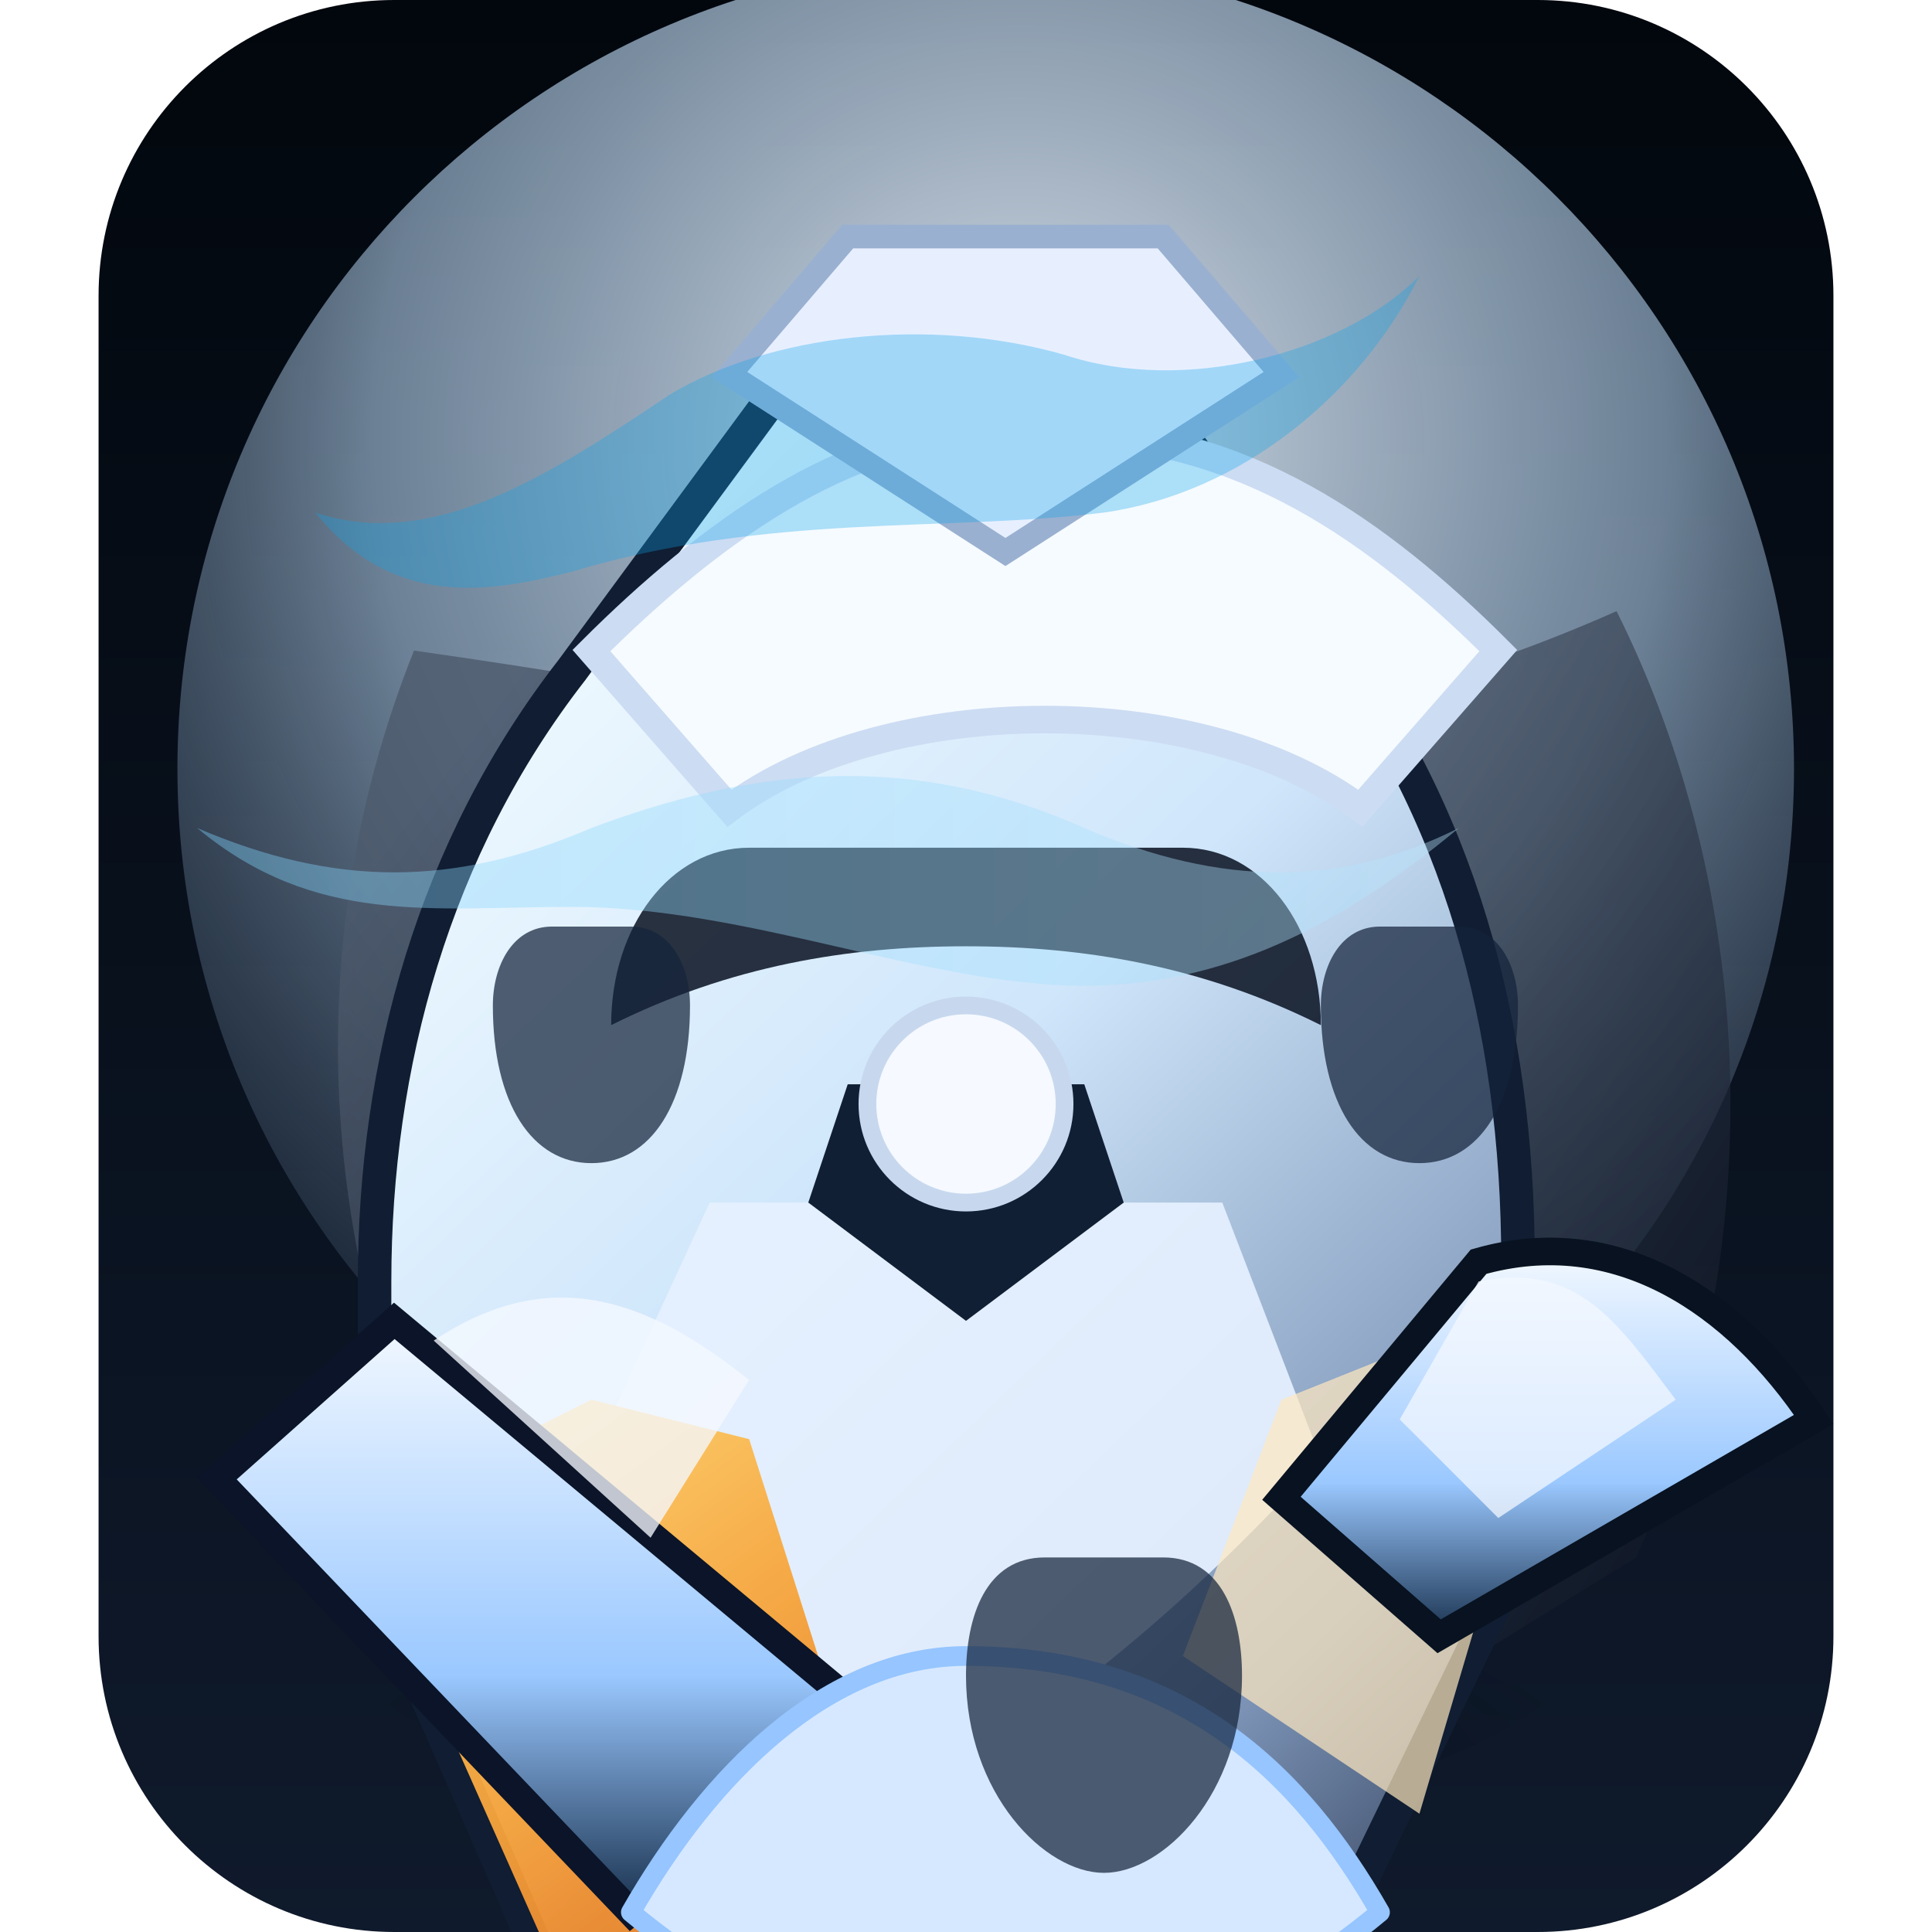
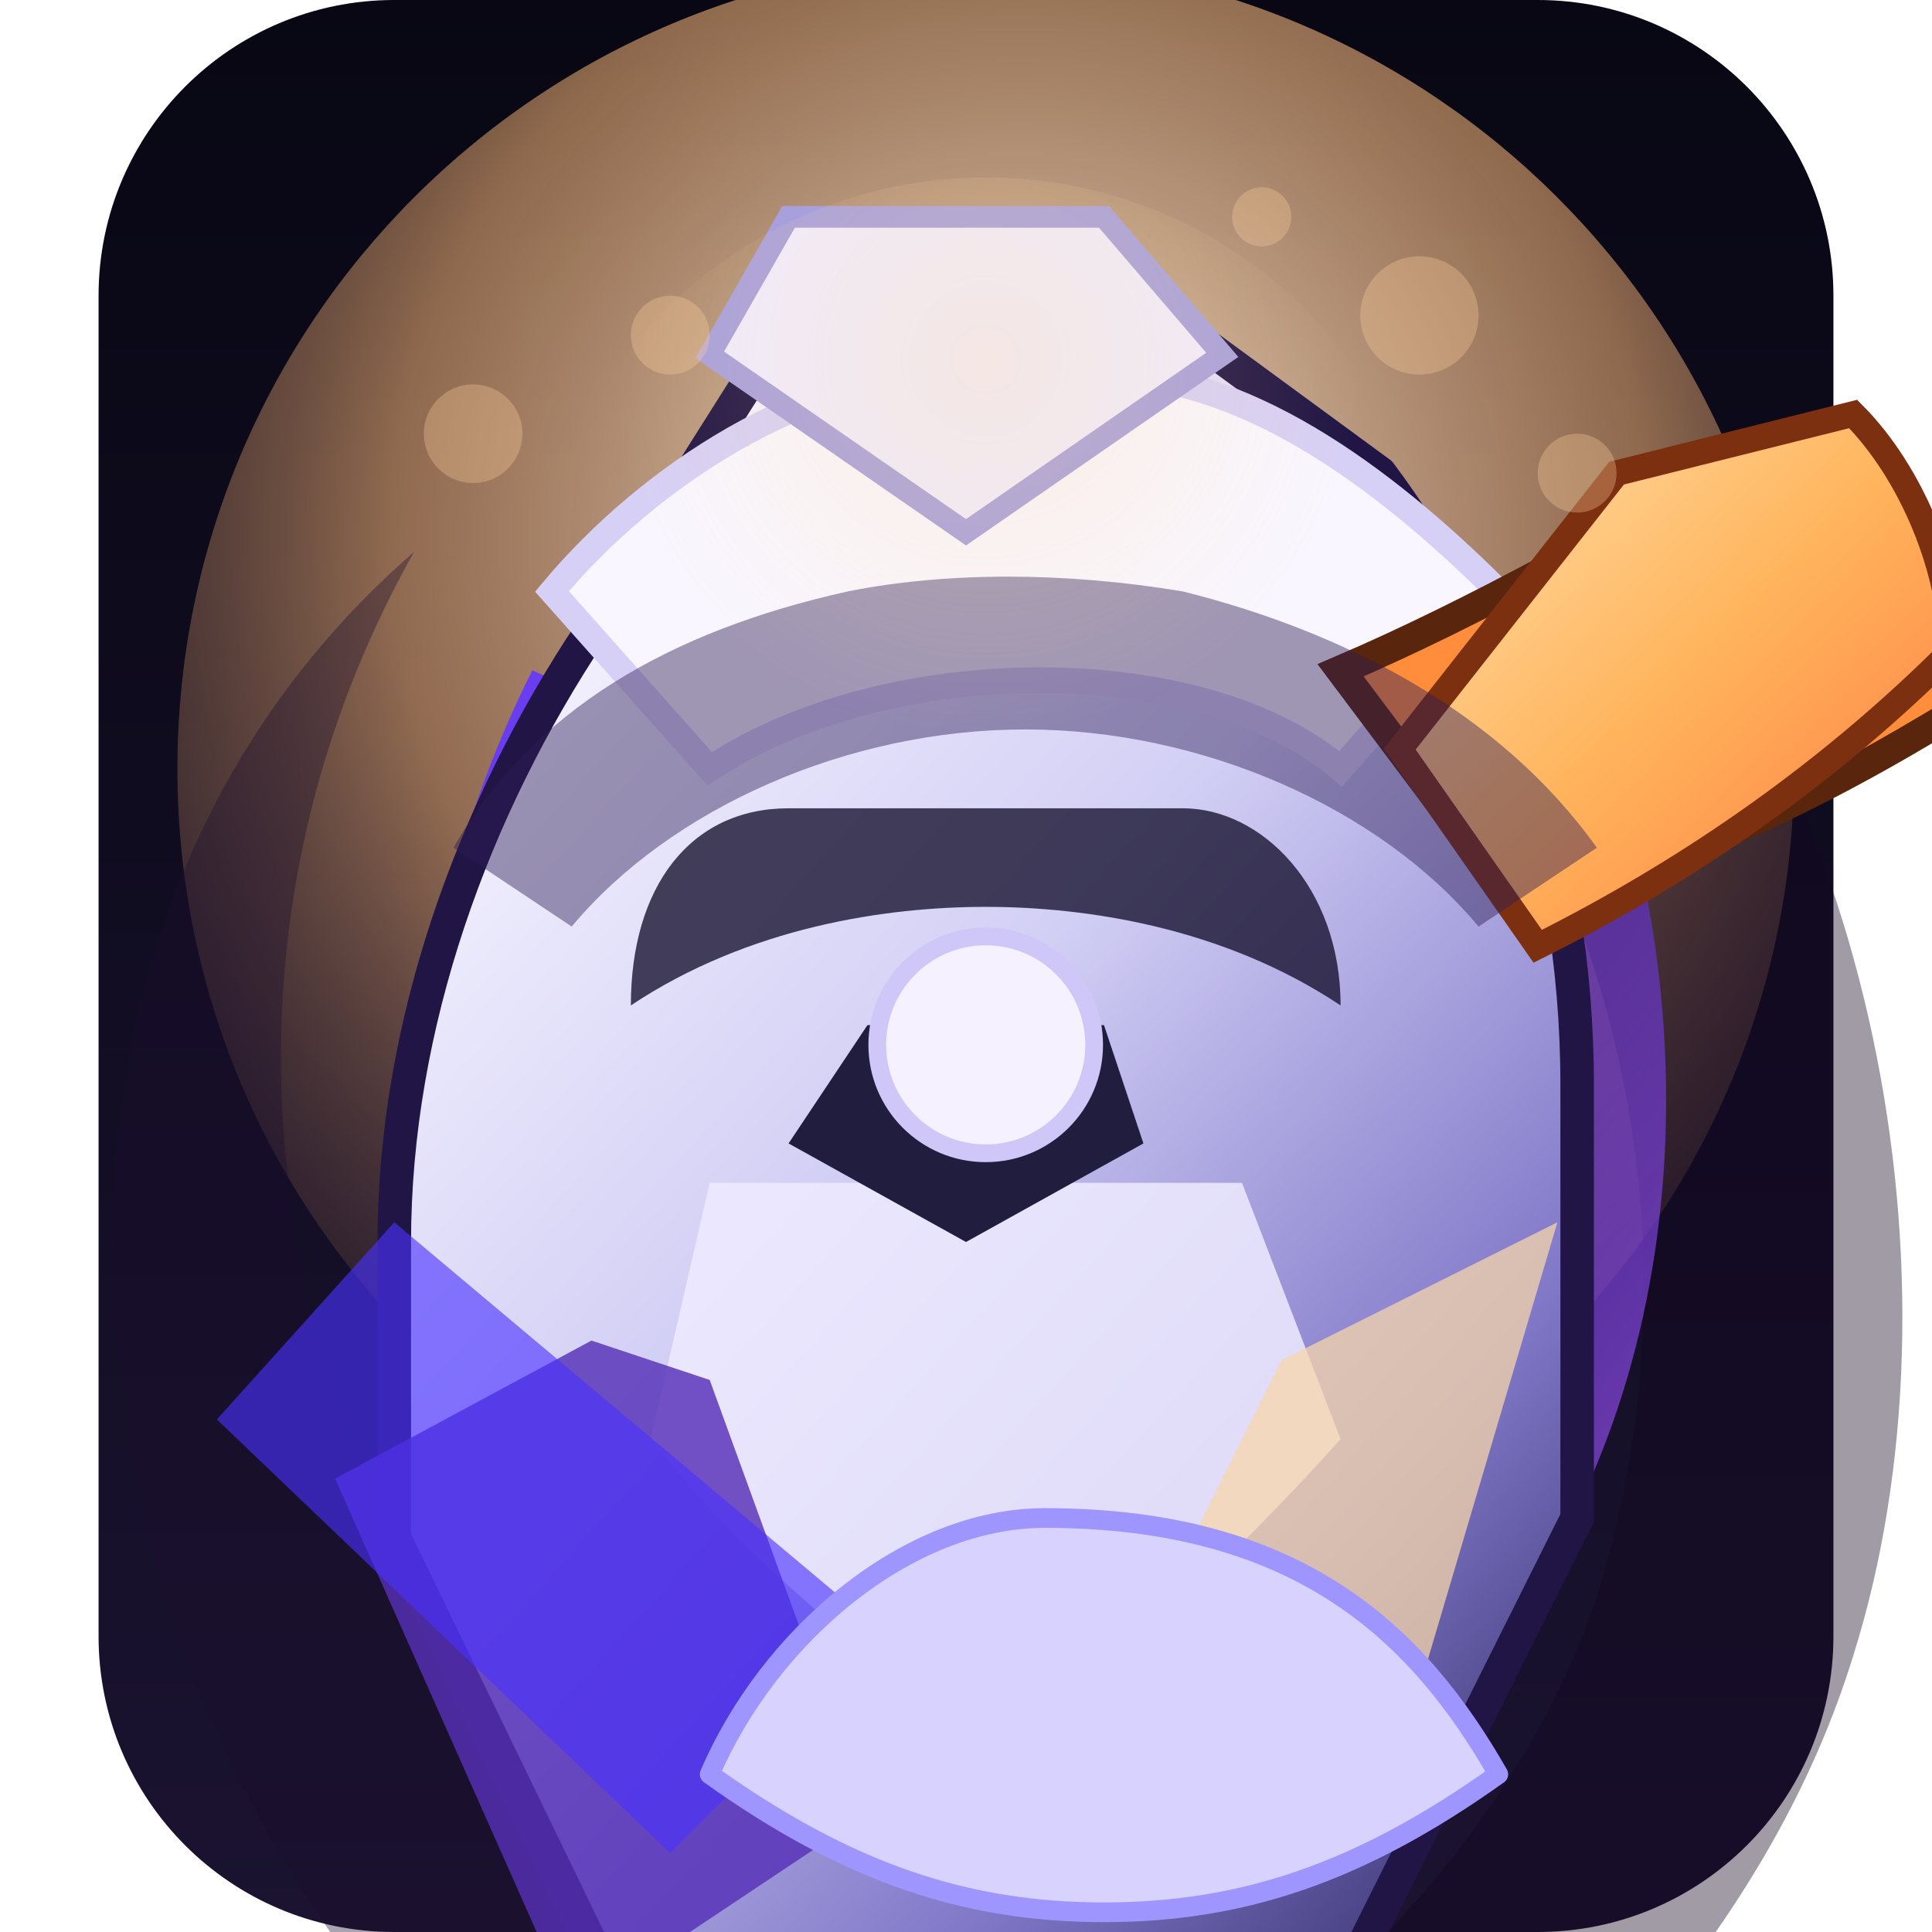
<svg xmlns="http://www.w3.org/2000/svg" viewBox="0 0 64 64" width="64" height="64" role="img" aria-labelledby="title desc">
  <defs>
-     <linearGradient id="marauder-sky" x1="0%" x2="0%" y1="0%" y2="100%">
-       <stop offset="0" stop-color="#02070d" />
-       <stop offset="1" stop-color="#0f1a2c" />
+     <linearGradient id="marauder-sky" x1="0%" y1="0%" x2="0%" y2="100%">
+       <stop offset="0" stop-color="#080713" />
+       <stop offset="1" stop-color="#1b1331" />
    </linearGradient>
-     <radialGradient id="marauder-aurora" cx="52%" cy="30%" r="86%">
-       <stop offset="0" stop-color="#f0f7ff" stop-opacity="0.9" />
-       <stop offset="0.46" stop-color="#c0e0ff" stop-opacity="0.55" />
-       <stop offset="1" stop-color="#16263f" stop-opacity="0" />
+     <radialGradient id="marauder-ember" cx="52%" cy="36%" r="80%">
+       <stop offset="0" stop-color="#ffeede" stop-opacity="0.92" />
+       <stop offset="0.48" stop-color="#ffbb7c" stop-opacity="0.54" />
+       <stop offset="1" stop-color="#200c24" stop-opacity="0" />
    </radialGradient>
-     <linearGradient id="marauder-fur" x1="12%" x2="88%" y1="12%" y2="92%">
-       <stop offset="0" stop-color="#4d5a6d" />
-       <stop offset="1" stop-color="#111827" />
+     <linearGradient id="marauder-armor" x1="24%" y1="8%" x2="80%" y2="92%">
+       <stop offset="0" stop-color="#f7f5ff" />
+       <stop offset="0.4" stop-color="#d2cff5" />
+       <stop offset="0.78" stop-color="#8178c8" />
+       <stop offset="1" stop-color="#413a7a" />
    </linearGradient>
-     <linearGradient id="marauder-armor" x1="24%" x2="76%" y1="8%" y2="100%">
-       <stop offset="0" stop-color="#f2fbff" />
-       <stop offset="0.4" stop-color="#cfe6fb" />
-       <stop offset="0.78" stop-color="#7b92b5" />
-       <stop offset="1" stop-color="#27344c" />
+     <linearGradient id="marauder-cloak" x1="18%" y1="16%" x2="90%" y2="92%">
+       <stop offset="0" stop-color="#6337ff" />
+       <stop offset="0.5" stop-color="#5c2dcb" />
+       <stop offset="1" stop-color="#a95dff" />
    </linearGradient>
-     <linearGradient id="marauder-wrap" x1="20%" x2="80%" y1="0%" y2="100%">
-       <stop offset="0" stop-color="#ffd770" />
-       <stop offset="0.5" stop-color="#f6a43c" />
-       <stop offset="1" stop-color="#dd6b21" />
+     <linearGradient id="marauder-hammer" x1="0%" y1="0%" x2="100%" y2="100%">
+       <stop offset="0" stop-color="#ffe3b3" />
+       <stop offset="0.5" stop-color="#ffb45c" />
+       <stop offset="1" stop-color="#ff7640" />
    </linearGradient>
-     <linearGradient id="marauder-axe" x1="0%" x2="0%" y1="0%" y2="100%">
-       <stop offset="0" stop-color="#f2f8ff" />
-       <stop offset="0.6" stop-color="#9ac8ff" />
-       <stop offset="1" stop-color="#18304d" />
-     </linearGradient>
-     <radialGradient id="marauder-shadow" cx="50%" cy="88%" r="50%">
-       <stop offset="0" stop-color="rgba(6,10,20,0.6)" />
-       <stop offset="1" stop-color="rgba(6,10,20,0)" />
+     <radialGradient id="marauder-halo" cx="50%" cy="20%" r="42%">
+       <stop offset="0" stop-color="rgba(255,216,148,0.8)" />
+       <stop offset="1" stop-color="rgba(255,216,148,0)" />
    </radialGradient>
-     <linearGradient id="marauder-ice" x1="0%" x2="100%" y1="0%" y2="0%">
-       <stop offset="0" stop-color="#7dd3fc" />
-       <stop offset="1" stop-color="#bae6fd" />
-     </linearGradient>
+     <radialGradient id="marauder-shadow" cx="50%" cy="88%" r="48%">
+       <stop offset="0" stop-color="rgba(18,10,28,0.56)" />
+       <stop offset="1" stop-color="rgba(18,10,28,0)" />
+     </radialGradient>
  </defs>
  <g transform="translate(3.265306, 0) scale(0.3265306)">
    <rect width="176" height="196" rx="30" fill="url(#marauder-sky)" />
-     <circle cx="90" cy="78" r="82" fill="url(#marauder-aurora)" />
-     <ellipse cx="88" cy="164" rx="64" ry="22" fill="url(#marauder-shadow)" />
-     <path d="M32 66c-12 30-10 64 6 94l28 16c-2-36 10-70 38-96-24-6-44-10-72-14Z" fill="url(#marauder-fur)" opacity="0.82" />
-     <path d="M154 62c14 28 16 64 2 96l-26 16c4-38-6-72-34-96 22-4 40-8 58-16Z" fill="url(#marauder-fur)" opacity="0.66" />
-     <path d="M76 30 48 68c-14 18-20 40-20 62v30l28 64h56l32-66v-30c0-24-6-46-20-64L100 30H76Z" fill="url(#marauder-armor)" stroke="#101d32" stroke-width="3.4" stroke-linejoin="round" />
-     <path d="M62 122h52l10 26c-18 20-34 30-36 30s-22-10-38-30l12-26Z" fill="#e6f1ff" opacity="0.92" />
-     <path d="M90 44c-14 0-28 10-40 22l14 16c16-12 48-12 64 0l14-16c-12-12-26-22-44-22Z" fill="#f6fbff" stroke="#ccdcf3" stroke-width="2.8" />
-     <path d="M76 24h32l12 14-28 18-28-18 12-14Z" fill="#e7efff" stroke="#9ab0d0" stroke-width="2.4" />
-     <path d="M66 146l14 44-30 18-24-54 24-12 16 4Z" fill="url(#marauder-wrap)" opacity="0.96" />
-     <path d="M120 142l30-12-16 54-24-16 10-26Z" fill="#ffe8bf" opacity="0.7" />
-     <path d="M30 134 12 150l42 44 24-20-48-40Z" fill="url(#marauder-axe)" stroke="#0b1428" stroke-width="2.8" />
-     <path d="M34 136c12-8 22-4 32 4l-10 16-22-20Z" fill="#f5f8ff" opacity="0.78" />
-     <path d="M140 128c14-4 26 4 34 16l-38 22-16-14 20-24Z" fill="url(#marauder-axe)" stroke="#081220" stroke-width="2.8" />
-     <path d="M140 130c10-2 14 4 20 12l-18 12-10-10 8-14Z" fill="#f4f8ff" opacity="0.74" />
-     <path d="M88 168c-14 0-26 12-34 26 12 10 24 14 38 14s26-4 38-14c-8-14-20-26-42-26Z" fill="#d6e8ff" stroke="#96c5ff" stroke-width="2" stroke-linejoin="round" />
-     <path d="M76 110h24l4 12-16 12-16-12 4-12Z" fill="#111f35" />
-     <circle cx="88" cy="112" r="10" fill="#f6f9ff" stroke="#c7d8ee" stroke-width="1.8" />
-     <path d="M66 86c-8 0-14 8-14 18 12-6 24-8 36-8s24 2 36 8c0-10-6-18-14-18H66Z" fill="#070f1f" opacity="0.85" />
-     <path d="M96 158c-6 0-8 6-8 12 0 12 8 20 14 20s14-8 14-20c0-6-2-12-8-12H96Z" fill="#14223a" opacity="0.72" />
-     <path d="M46 94c-4 0-6 4-6 8 0 10 4 16 10 16s10-6 10-16c0-4-2-8-6-8H46Z" fill="#14223a" opacity="0.72" />
-     <path d="M130 94c-4 0-6 4-6 8 0 10 4 16 10 16s10-6 10-16c0-4-2-8-6-8h-8Z" fill="#14223a" opacity="0.72" />
-     <path d="M22 52c12 4 24-4 36-12 10-6 26-8 40-4 12 4 28 0 36-8-6 12-18 22-32 24-16 2-34 0-54 6-8 2-18 4-26-6Z" fill="#0ea5e9" opacity="0.32" />
-     <path d="M10 84c14 6 26 6 40 0 16-6 32-8 50 0 14 6 26 6 38 0-12 10-24 16-38 16-16 0-34-8-52-8-14 0-26 2-38-8Z" fill="url(#marauder-ice)" opacity="0.4" />
+     <circle cx="90" cy="78" r="82" fill="url(#marauder-ember)" />
+     <ellipse cx="88" cy="164" rx="66" ry="22" fill="url(#marauder-shadow)" />
+     <path d="M32 56c-18 32-18 70 0 104 10 20 26 38 42 48l-12 24c-24-14-44-38-54-66-14-42-6-84 24-110Z" fill="#190c2e" opacity="0.38" />
+     <path d="M152 50c28 28 38 80 26 118-8 26-28 48-52 66l-12-24c18-12 32-30 38-48 10-32 4-68-16-94Z" fill="#11051f" opacity="0.4" />
+     <path d="M44 68c-16 32-16 70 2 102l32 20c-4-36 6-70 36-96-26-8-48-16-70-26Z" fill="url(#marauder-cloak)" opacity="0.9" />
+     <path d="M150 68c14 32 12 72-8 98l-30 20c4-36-6-68-34-92 24-8 46-16 72-26Z" fill="url(#marauder-cloak)" opacity="0.66" />
+     <path d="M74 26 50 64c-12 18-20 40-20 62v30l32 66h54l34-68V110c0-24-8-46-20-62L100 26H74Z" fill="url(#marauder-armor)" stroke="#211545" stroke-width="3.4" stroke-linejoin="round" />
+     <path d="M62 120h54l10 26c-18 20-32 30-34 30s-20-10-36-30l6-26Z" fill="#eeeaff" opacity="0.86" />
+     <path d="M86 38c-14 0-30 10-40 22l16 18c18-12 50-12 64 0l16-18c-12-12-26-22-40-22Z" fill="#f9f6ff" stroke="#d7d0f6" stroke-width="2.6" />
+     <path d="M70 22h32l12 14-26 18-26-18 8-14Z" fill="#f0ecff" stroke="#a8a0dc" stroke-width="2.2" />
+     <path d="M62 140l16 44-30 20-24-54 26-14 12 4Z" fill="#5630b7" opacity="0.82" />
+     <path d="M120 138l28-14-16 54-24-16 12-24Z" fill="#f7d6aa" opacity="0.74" />
+     <path d="M30 124 12 144l46 44 22-22-50-42Z" fill="#4830ff" opacity="0.62" />
+     <path d="M144 92c20-6 32-12 48-22-4-10-14-20-24-24-14 8-28 16-42 22l18 24Z" fill="#ff8d3b" stroke="#59260d" stroke-width="3" />
+     <path d="M132 76 154 48l24-6c6 6 10 16 10 24-12 12-26 22-42 30l-14-20Z" fill="url(#marauder-hammer)" stroke="#7c3010" stroke-width="2.6" />
+     <path d="M96 154c-14 0-28 12-34 26 14 10 26 14 40 14s26-4 40-14c-8-14-20-26-46-26Z" fill="#d8d2ff" stroke="#9f95ff" stroke-width="2" stroke-linejoin="round" />
+     <path d="M78 104h24l4 12-18 10-18-10 8-12Z" fill="#211d3f" />
+     <circle cx="90" cy="106" r="11" fill="#f5f1ff" stroke="#cfc7f7" stroke-width="1.8" />
+     <path d="M70 82c-10 0-16 8-16 20 12-8 26-10 36-10s24 2 36 10c0-12-8-20-16-20H70Z" fill="#130e2c" opacity="0.78" />
+     <path d="M76 60c-18 4-32 12-40 26l12 8c10-12 28-20 46-20s36 8 46 20l12-8c-10-14-26-22-42-26-12-2-24-2-34 0Z" fill="#2b1b54" opacity="0.44" />
+     <g fill="rgba(255,206,156,0.32)">
+       <circle cx="38" cy="44" r="5" />
+       <circle cx="58" cy="34" r="4" />
+       <circle cx="134" cy="32" r="6" />
+       <circle cx="150" cy="48" r="4" />
+       <circle cx="118" cy="22" r="3" />
+     </g>
+     <circle cx="90" cy="64" r="46" fill="url(#marauder-halo)" opacity="0.32" />
  </g>
</svg>
